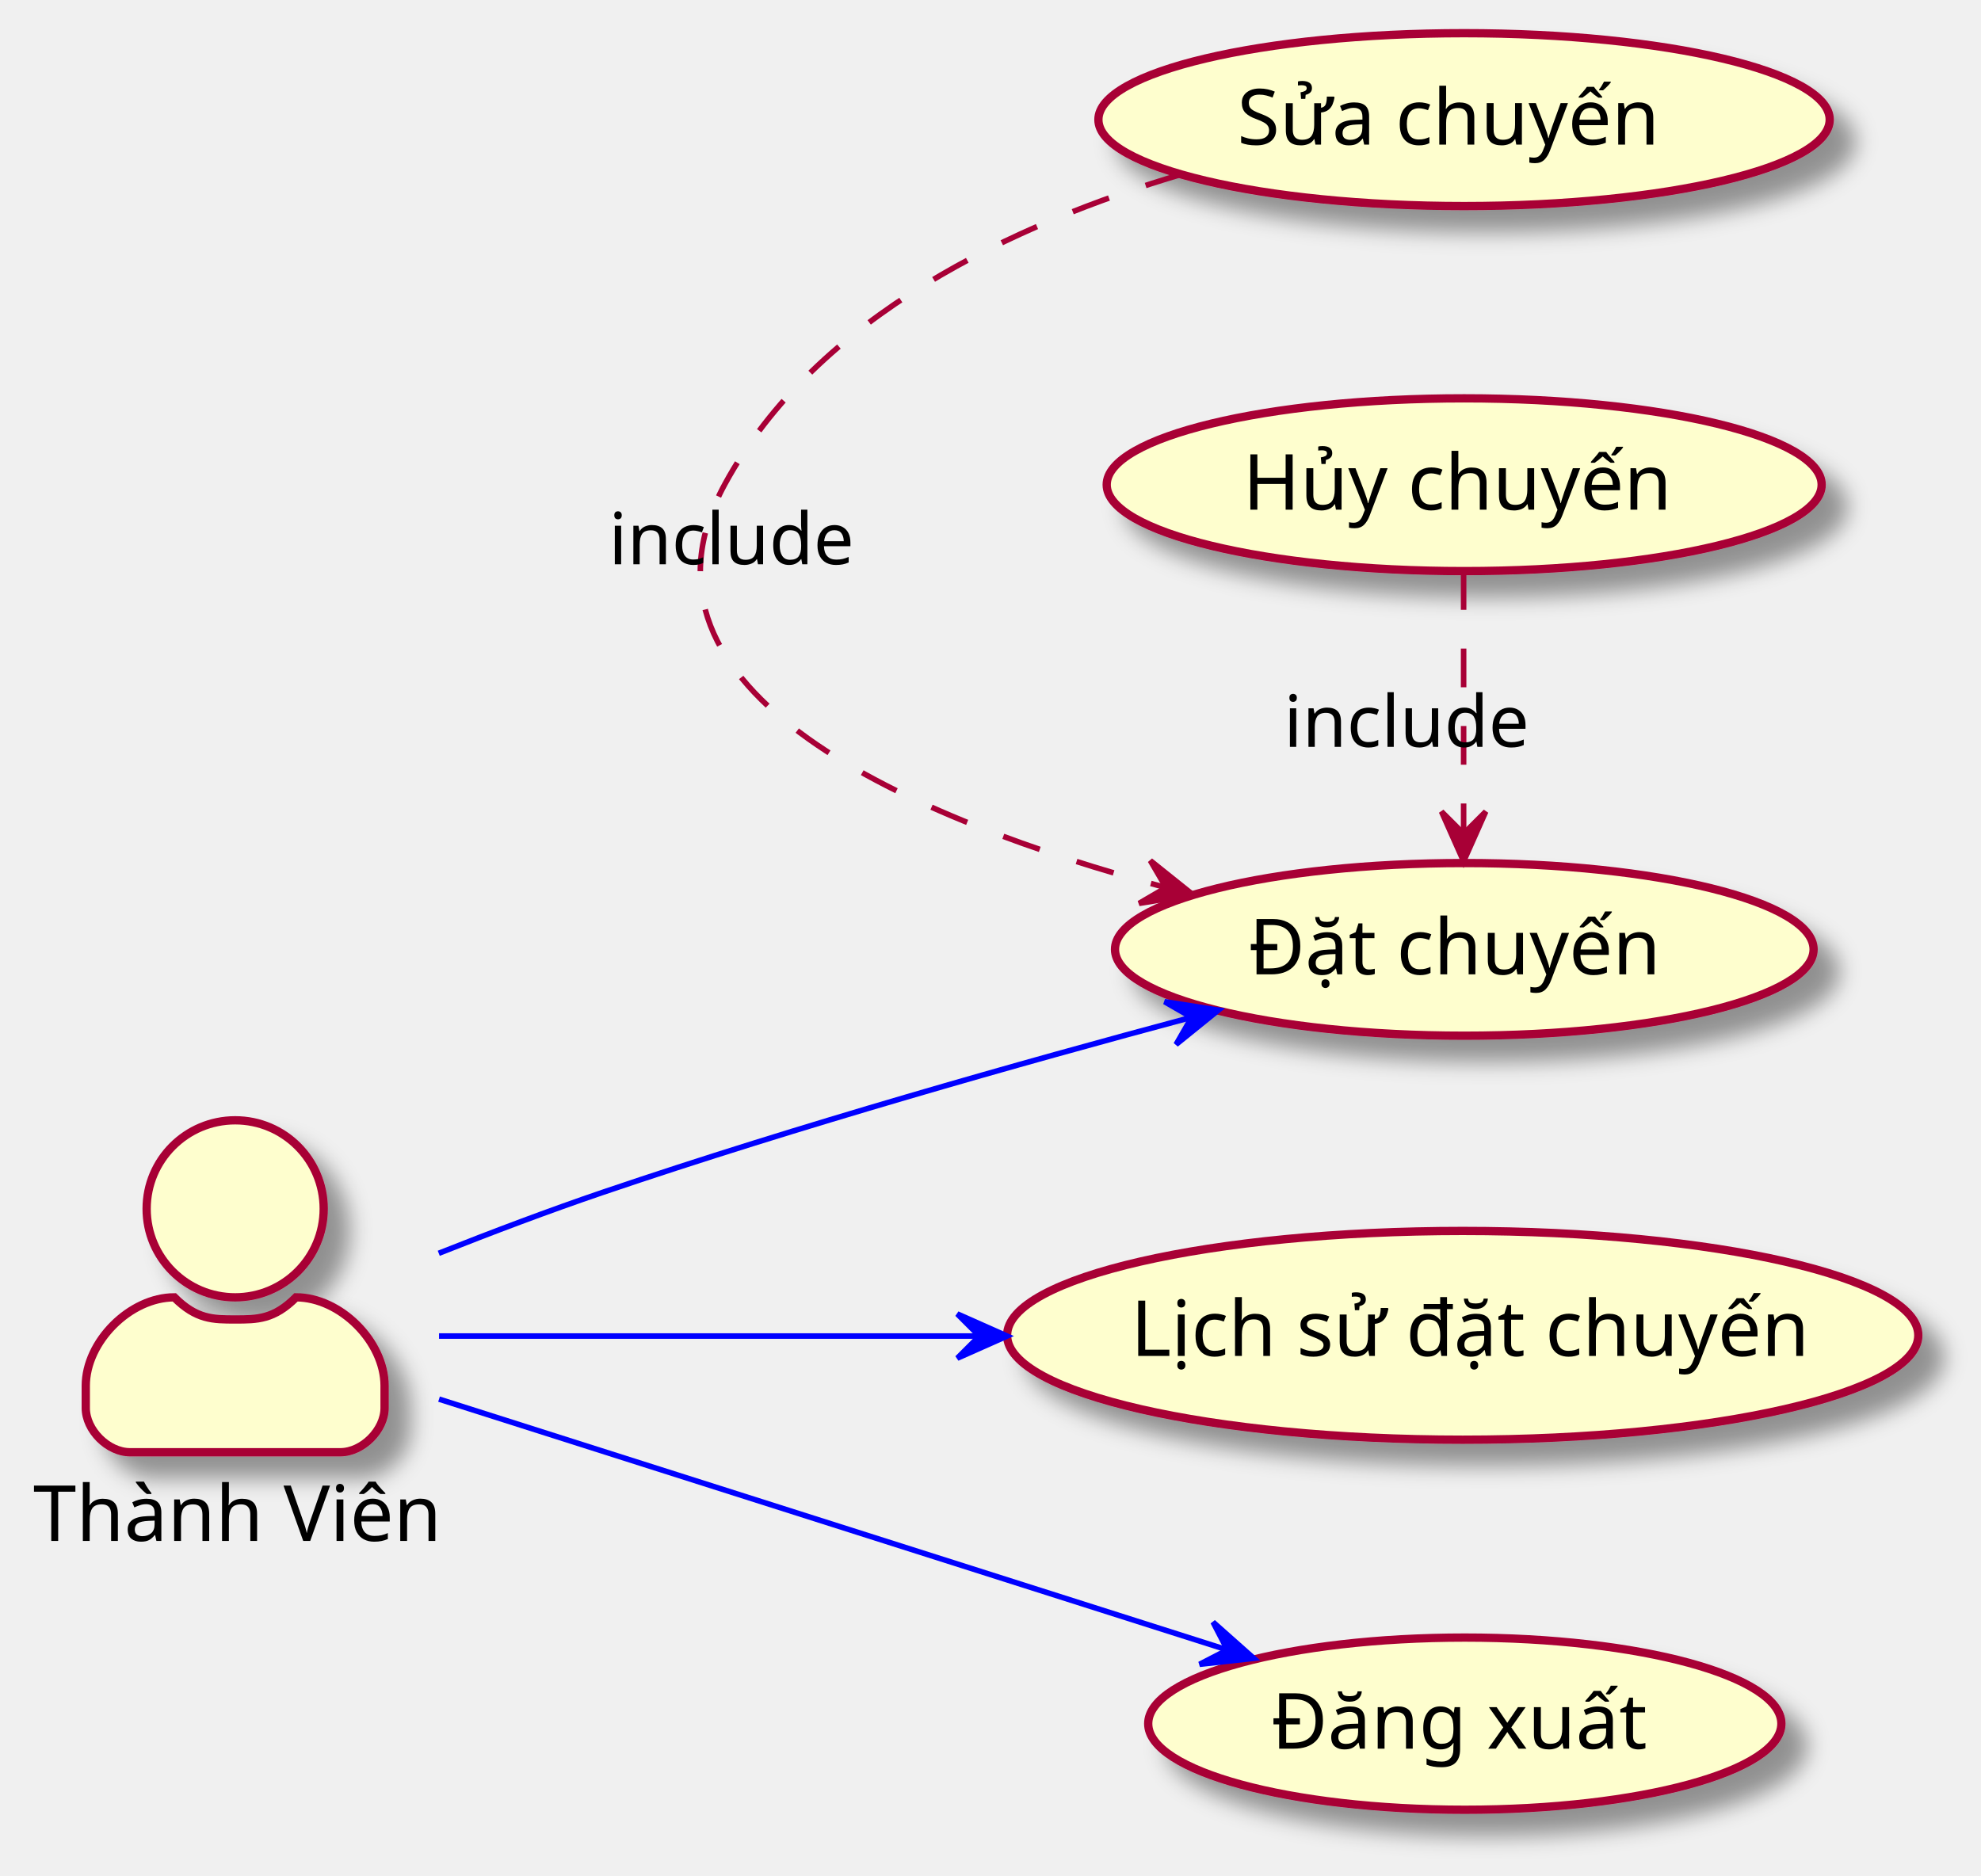
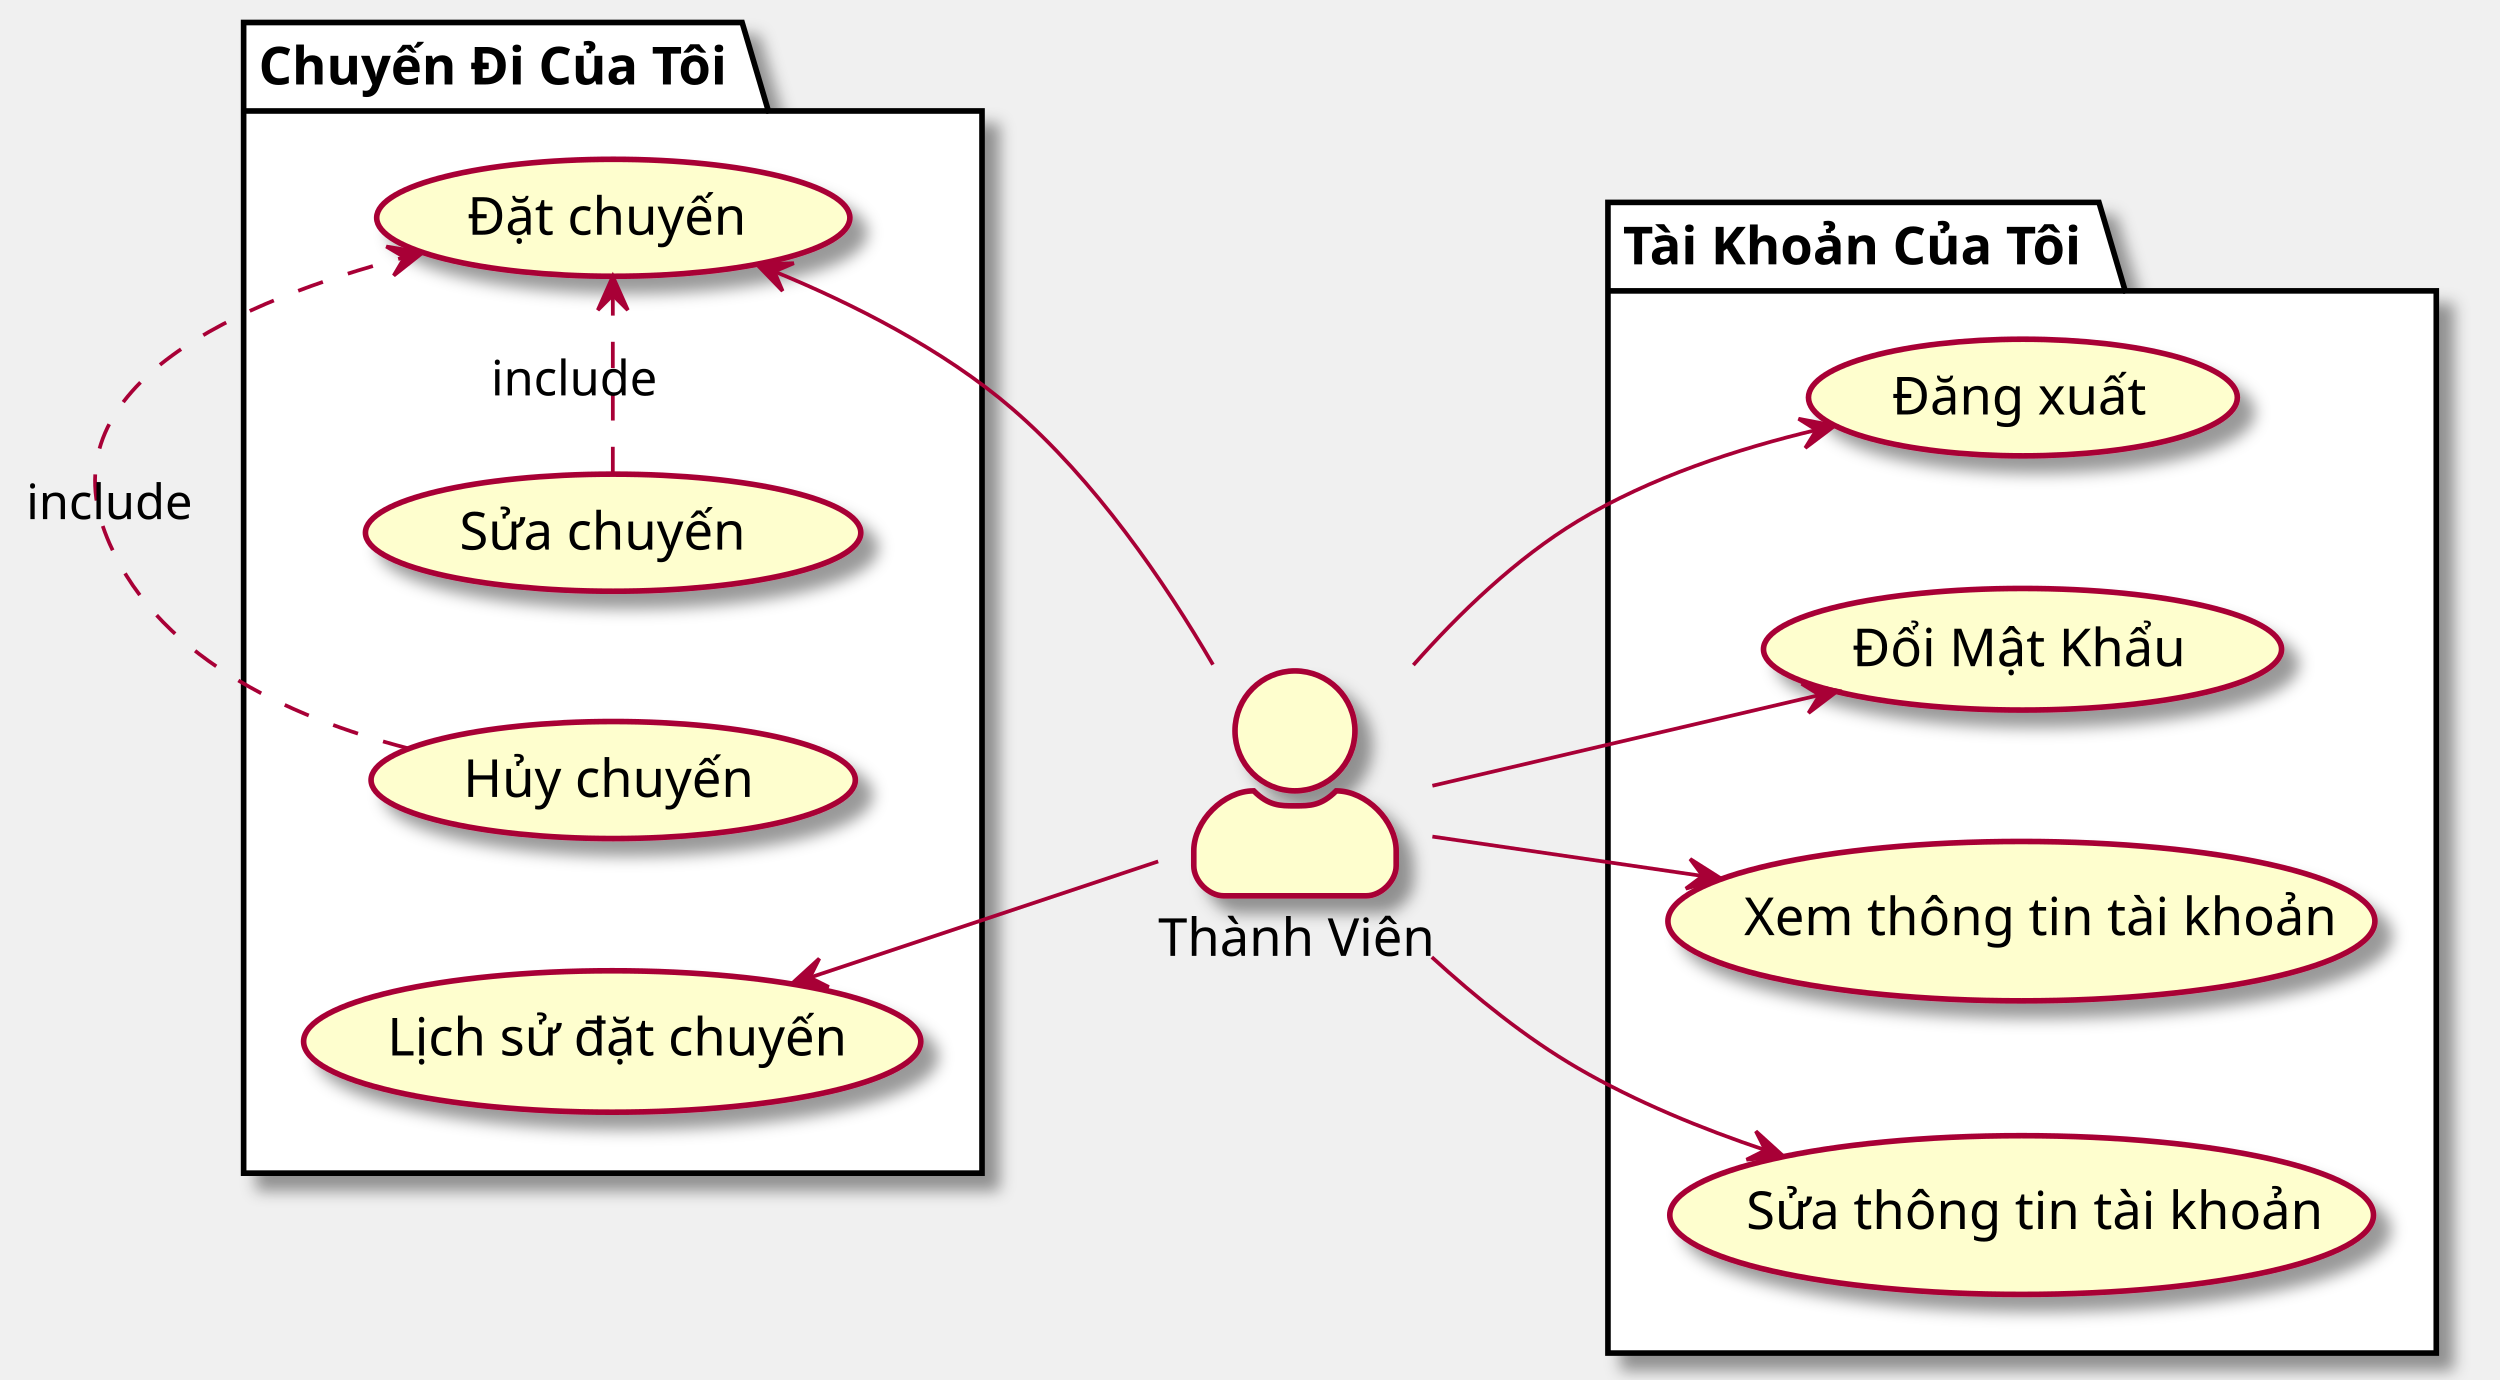
- <svg xmlns="http://www.w3.org/2000/svg" contentScriptType="application/ecmascript" contentStyleType="text/css" height="339px" preserveAspectRatio="none" style="width:358px;height:339px;" version="1.1" viewBox="0 0 358 339" width="358px" zoomAndPan="magnify">
+ <svg xmlns="http://www.w3.org/2000/svg" contentScriptType="application/ecmascript" contentStyleType="text/css" height="368px" preserveAspectRatio="none" style="width:667px;height:368px;" version="1.1" viewBox="0 0 667 368" width="667px" zoomAndPan="magnify">
  <defs>
-     <filter height="300%" id="fm5opzoi8xcsu" width="300%" x="-1" y="-1">
+     <filter height="300%" id="f1xusolrukjgbw" width="300%" x="-1" y="-1">
      <feGaussianBlur result="blurOut" stdDeviation="2.0" />
      <feColorMatrix in="blurOut" result="blurOut2" type="matrix" values="0 0 0 0 0 0 0 0 0 0 0 0 0 0 0 0 0 0 .4 0" />
      <feOffset dx="4.0" dy="4.0" in="blurOut2" result="blurOut3" />
      <feBlend in="SourceGraphic" in2="blurOut3" mode="normal" />
    </filter>
  </defs>
  <g>
-     <ellipse cx="42.5" cy="218.5" fill="#FEFECE" filter="url(#fm5opzoi8xcsu)" rx="16" ry="16" style="stroke:#A80036;stroke-width:1.5;" />
-     <path d="M42.5,238.5 C46.5,238.5 49.5,238.5 53.5,234.5 C61.5,234.5 69.5,242.5 69.5,250.5 L69.5,254.5 C69.5,258.5 65.5,262.5 61.5,262.5 L23.5,262.5 C19.5,262.5 15.5,258.5 15.5,254.5 L15.5,250.5 C15.5,242.5 23.5,234.5 31.5,234.5 C35.5,238.5 38.5,238.5 42.5,238.5 " fill="#FEFECE" filter="url(#fm5opzoi8xcsu)" style="stroke:#A80036;stroke-width:1.5;" />
-     <text fill="#000000" font-family="sans-serif" font-size="14" lengthAdjust="spacing" textLength="73" x="6" y="278.533">Thành Viên</text>
-     <ellipse cx="264.624" cy="171.604" fill="#FEFECE" filter="url(#fm5opzoi8xcsu)" rx="63.124" ry="15.604" style="stroke:#A80036;stroke-width:1.5;" />
-     <text fill="#000000" font-family="sans-serif" font-size="14" lengthAdjust="spacing" textLength="72" x="225.624" y="176.121">Đặt chuyến</text>
-     <ellipse cx="264.602" cy="87.614" fill="#FEFECE" filter="url(#fm5opzoi8xcsu)" rx="64.602" ry="15.614" style="stroke:#A80036;stroke-width:1.5;" />
-     <text fill="#000000" font-family="sans-serif" font-size="14" lengthAdjust="spacing" textLength="74" x="224.602" y="92.13">Hủy chuyến</text>
-     <ellipse cx="264.335" cy="241.367" fill="#FEFECE" filter="url(#fm5opzoi8xcsu)" rx="82.335" ry="18.867" style="stroke:#A80036;stroke-width:1.5;" />
-     <text fill="#000000" font-family="sans-serif" font-size="14" lengthAdjust="spacing" textLength="120" x="204.335" y="245.095">Lịch sử đặt chuyến</text>
-     <ellipse cx="264.58" cy="21.623" fill="#FEFECE" filter="url(#fm5opzoi8xcsu)" rx="66.08" ry="15.623" style="stroke:#A80036;stroke-width:1.5;" />
-     <text fill="#000000" font-family="sans-serif" font-size="14" lengthAdjust="spacing" textLength="76" x="223.58" y="26.139">Sửa chuyến</text>
-     <ellipse cx="264.713" cy="311.561" fill="#FEFECE" filter="url(#fm5opzoi8xcsu)" rx="57.213" ry="15.561" style="stroke:#A80036;stroke-width:1.5;" />
-     <text fill="#000000" font-family="sans-serif" font-size="14" lengthAdjust="spacing" textLength="64" x="229.713" y="316.078">Đăng xuất</text>
-     <path d="M79.34,252.9 C118.3,265.3 180.49,285.09 221.66,298.19 " fill="none" id="u-to-Đăng xuất" style="stroke:#0000FF;stroke-width:1.0;" />
-     <polygon fill="#0000FF" points="226.58,299.75,219.217,293.209,221.816,298.233,216.791,300.832,226.58,299.75" style="stroke:#0000FF;stroke-width:1.0;" />
-     <path d="M79.29,226.54 C88.87,222.74 99.27,218.81 109,215.5 C144.22,203.53 184.67,192.09 215.35,183.88 " fill="none" id="u-to-reserve_trip" style="stroke:#0000FF;stroke-width:1.0;" />
-     <polygon fill="#0000FF" points="220.19,182.59,210.461,181.06,215.361,183.886,212.535,188.787,220.19,182.59" style="stroke:#0000FF;stroke-width:1.0;" />
-     <path d="M79.34,241.5 C105.69,241.5 142.67,241.5 176.58,241.5 " fill="none" id="u-to-trip_history" style="stroke:#0000FF;stroke-width:1.0;" />
-     <polygon fill="#0000FF" points="182,241.5,173,237.5,177,241.5,173,245.5,182,241.5" style="stroke:#0000FF;stroke-width:1.0;" />
-     <path d="M264.5,103.23 C264.5,116.58 264.5,135.86 264.5,150.52 " fill="none" id="cancel_trip-to-reserve_trip" style="stroke:#A80036;stroke-width:1.0;stroke-dasharray:7.0,7.0;" />
-     <polygon fill="#A80036" points="264.5,155.7,268.5,146.7,264.5,150.7,260.5,146.7,264.5,155.7" style="stroke:#A80036;stroke-width:1.0;" />
-     <text fill="#000000" font-family="sans-serif" font-size="13" lengthAdjust="spacing" textLength="41" x="232" y="134.995">include</text>
-     <path d="M213.72,31.45 C183.36,40.41 147.56,57.07 131,87.5 C110.48,125.21 165.17,148.24 210.64,160.42 " fill="none" id="edit_trip-to-reserve_trip" style="stroke:#A80036;stroke-width:1.0;stroke-dasharray:7.0,7.0;" />
-     <polygon fill="#A80036" points="215.57,161.71,207.881,155.556,210.734,160.44,205.849,163.293,215.57,161.71" style="stroke:#A80036;stroke-width:1.0;" />
-     <text fill="#000000" font-family="sans-serif" font-size="13" lengthAdjust="spacing" textLength="41" x="110" y="101.995">include</text>
+     <polygon fill="#FFFFFF" filter="url(#f1xusolrukjgbw)" points="65,6,198,6,205,29.609,262,29.609,262,313,65,313,65,6" style="stroke:#000000;stroke-width:1.5;" />
+     <line style="stroke:#000000;stroke-width:1.5;" x1="65" x2="205" y1="29.609" y2="29.609" />
+     <text fill="#000000" font-family="sans-serif" font-size="14" font-weight="bold" lengthAdjust="spacing" textLength="127" x="69" y="22.533">Chuyến Đi Của Tôi</text>
+     <polygon fill="#FFFFFF" filter="url(#f1xusolrukjgbw)" points="429,54,560,54,567,77.609,650,77.609,650,361,429,361,429,54" style="stroke:#000000;stroke-width:1.5;" />
+     <line style="stroke:#000000;stroke-width:1.5;" x1="429" x2="567" y1="77.609" y2="77.609" />
+     <text fill="#000000" font-family="sans-serif" font-size="14" font-weight="bold" lengthAdjust="spacing" textLength="125" x="433" y="70.533">Tài Khoản Của Tôi</text>
+     <ellipse cx="163.602" cy="208.114" fill="#FEFECE" filter="url(#f1xusolrukjgbw)" rx="64.602" ry="15.614" style="stroke:#A80036;stroke-width:1.5;" />
+     <text fill="#000000" font-family="sans-serif" font-size="14" lengthAdjust="spacing" textLength="74" x="123.602" y="212.63">Hủy chuyến</text>
+     <ellipse cx="163.58" cy="142.123" fill="#FEFECE" filter="url(#f1xusolrukjgbw)" rx="66.08" ry="15.623" style="stroke:#A80036;stroke-width:1.5;" />
+     <text fill="#000000" font-family="sans-serif" font-size="14" lengthAdjust="spacing" textLength="76" x="122.58" y="146.639">Sửa chuyến</text>
+     <ellipse cx="163.624" cy="58.104" fill="#FEFECE" filter="url(#f1xusolrukjgbw)" rx="63.124" ry="15.604" style="stroke:#A80036;stroke-width:1.5;" />
+     <text fill="#000000" font-family="sans-serif" font-size="14" lengthAdjust="spacing" textLength="72" x="124.624" y="62.621">Đặt chuyến</text>
+     <ellipse cx="163.335" cy="277.867" fill="#FEFECE" filter="url(#f1xusolrukjgbw)" rx="82.335" ry="18.867" style="stroke:#A80036;stroke-width:1.5;" />
+     <text fill="#000000" font-family="sans-serif" font-size="14" lengthAdjust="spacing" textLength="120" x="103.335" y="281.596">Lịch sử đặt chuyến</text>
+     <ellipse cx="539.713" cy="106.061" fill="#FEFECE" filter="url(#f1xusolrukjgbw)" rx="57.213" ry="15.561" style="stroke:#A80036;stroke-width:1.5;" />
+     <text fill="#000000" font-family="sans-serif" font-size="14" lengthAdjust="spacing" textLength="64" x="504.713" y="110.578">Đăng xuất</text>
+     <ellipse cx="539.612" cy="173.222" fill="#FEFECE" filter="url(#f1xusolrukjgbw)" rx="69.112" ry="16.222" style="stroke:#A80036;stroke-width:1.5;" />
+     <text fill="#000000" font-family="sans-serif" font-size="14" lengthAdjust="spacing" textLength="85" x="494.112" y="177.739">Đổi Mật Khẩu</text>
+     <ellipse cx="539.313" cy="245.763" fill="#FEFECE" filter="url(#f1xusolrukjgbw)" rx="94.313" ry="21.263" style="stroke:#A80036;stroke-width:1.5;" />
+     <text fill="#000000" font-family="sans-serif" font-size="14" lengthAdjust="spacing" textLength="148" x="465.313" y="249.491">Xem thông tin tài khoản</text>
+     <ellipse cx="539.375" cy="324.175" fill="#FEFECE" filter="url(#f1xusolrukjgbw)" rx="93.875" ry="21.175" style="stroke:#A80036;stroke-width:1.5;" />
+     <text fill="#000000" font-family="sans-serif" font-size="14" lengthAdjust="spacing" textLength="147" x="465.875" y="327.904">Sửa thông tin tài khoản</text>
+     <ellipse cx="345.5" cy="195" fill="#FEFECE" filter="url(#f1xusolrukjgbw)" rx="16" ry="16" style="stroke:#A80036;stroke-width:1.5;" />
+     <path d="M345.5,215 C349.5,215 352.5,215 356.5,211 C364.5,211 372.5,219 372.5,227 L372.5,231 C372.5,235 368.5,239 364.5,239 L326.5,239 C322.5,239 318.5,235 318.5,231 L318.5,227 C318.5,219 326.5,211 334.5,211 C338.5,215 341.5,215 345.5,215 " fill="#FEFECE" filter="url(#f1xusolrukjgbw)" style="stroke:#A80036;stroke-width:1.5;" />
+     <text fill="#000000" font-family="sans-serif" font-size="14" lengthAdjust="spacing" textLength="73" x="309" y="255.033">Thành Viên</text>
+     <path d="M163.5,126.2 C163.5,112.82 163.5,93.55 163.5,78.9 " fill="none" id="edit_trip-to-reserve_trip" style="stroke:#A80036;stroke-width:1.0;stroke-dasharray:7.0,7.0;" />
+     <polygon fill="#A80036" points="163.5,73.73,159.5,82.73,163.5,78.73,167.5,82.73,163.5,73.73" style="stroke:#A80036;stroke-width:1.0;" />
+     <text fill="#000000" font-family="sans-serif" font-size="13" lengthAdjust="spacing" textLength="41" x="131" y="105.495">include</text>
+     <path d="M108.94,199.67 C76.91,191.35 40.37,174.81 28,142 C13.1,102.47 64.12,80.22 107.76,68.69 " fill="none" id="cancel_trip-to-reserve_trip" style="stroke:#A80036;stroke-width:1.0;stroke-dasharray:7.0,7.0;" />
+     <polygon fill="#A80036" points="112.77,67.41,103.058,65.773,107.927,68.653,105.047,73.522,112.77,67.41" style="stroke:#A80036;stroke-width:1.0;" />
+     <text fill="#000000" font-family="sans-serif" font-size="13" lengthAdjust="spacing" textLength="41" x="7" y="138.495">include</text>
+     <path d="M206.82,72.52 C227.39,80.99 251.59,93.15 270,109 C292.06,127.99 310.57,154.97 323.62,177.33 " fill="none" id="reserve_trip-backto-u" style="stroke:#A80036;stroke-width:1.0;" />
+     <polygon fill="#A80036" points="201.95,70.56,208.794,77.642,206.585,72.434,211.793,70.225,201.95,70.56" style="stroke:#A80036;stroke-width:1.0;" />
+     <path d="M309,229.83 C282.58,238.64 246.1,250.8 216.4,260.7 " fill="none" id="u-to-trip_history" style="stroke:#A80036;stroke-width:1.0;" />
+     <polygon fill="#A80036" points="211.32,262.39,221.124,263.33,216.062,260.805,218.587,255.743,211.32,262.39" style="stroke:#A80036;stroke-width:1.0;" />
+     <path d="M377.08,177.44 C389.38,163.52 404.55,148.96 421,139 C440.22,127.37 463.66,119.71 484.54,114.73 " fill="none" id="u-to-log_out" style="stroke:#A80036;stroke-width:1.0;" />
+     <polygon fill="#A80036" points="489.51,113.59,479.839,111.725,484.639,114.719,481.645,119.518,489.51,113.59" style="stroke:#A80036;stroke-width:1.0;" />
+     <path d="M382.16,209.64 C411.09,202.86 452.31,193.2 485.16,185.5 " fill="none" id="u-to-change_password" style="stroke:#A80036;stroke-width:1.0;" />
+     <polygon fill="#A80036" points="490.36,184.28,480.684,182.441,485.492,185.422,482.512,190.23,490.36,184.28" style="stroke:#A80036;stroke-width:1.0;" />
+     <path d="M382.16,223.2 C402.5,226.17 428.9,230.02 454.21,233.71 " fill="none" id="u-to-view_acc_info" style="stroke:#A80036;stroke-width:1.0;" />
+     <polygon fill="#A80036" points="459.25,234.44,450.93,229.17,454.303,233.711,449.763,237.085,459.25,234.44" style="stroke:#A80036;stroke-width:1.0;" />
+     <path d="M382.01,255.36 C393.65,266.04 407.16,276.96 421,285 C436.37,293.93 454.08,301.17 471.01,306.86 " fill="none" id="u-to-update_acc_info" style="stroke:#A80036;stroke-width:1.0;" />
+     <polygon fill="#A80036" points="475.76,308.43,468.469,301.809,471.012,306.862,465.959,309.405,475.76,308.43" style="stroke:#A80036;stroke-width:1.0;" />
  </g>
</svg>
